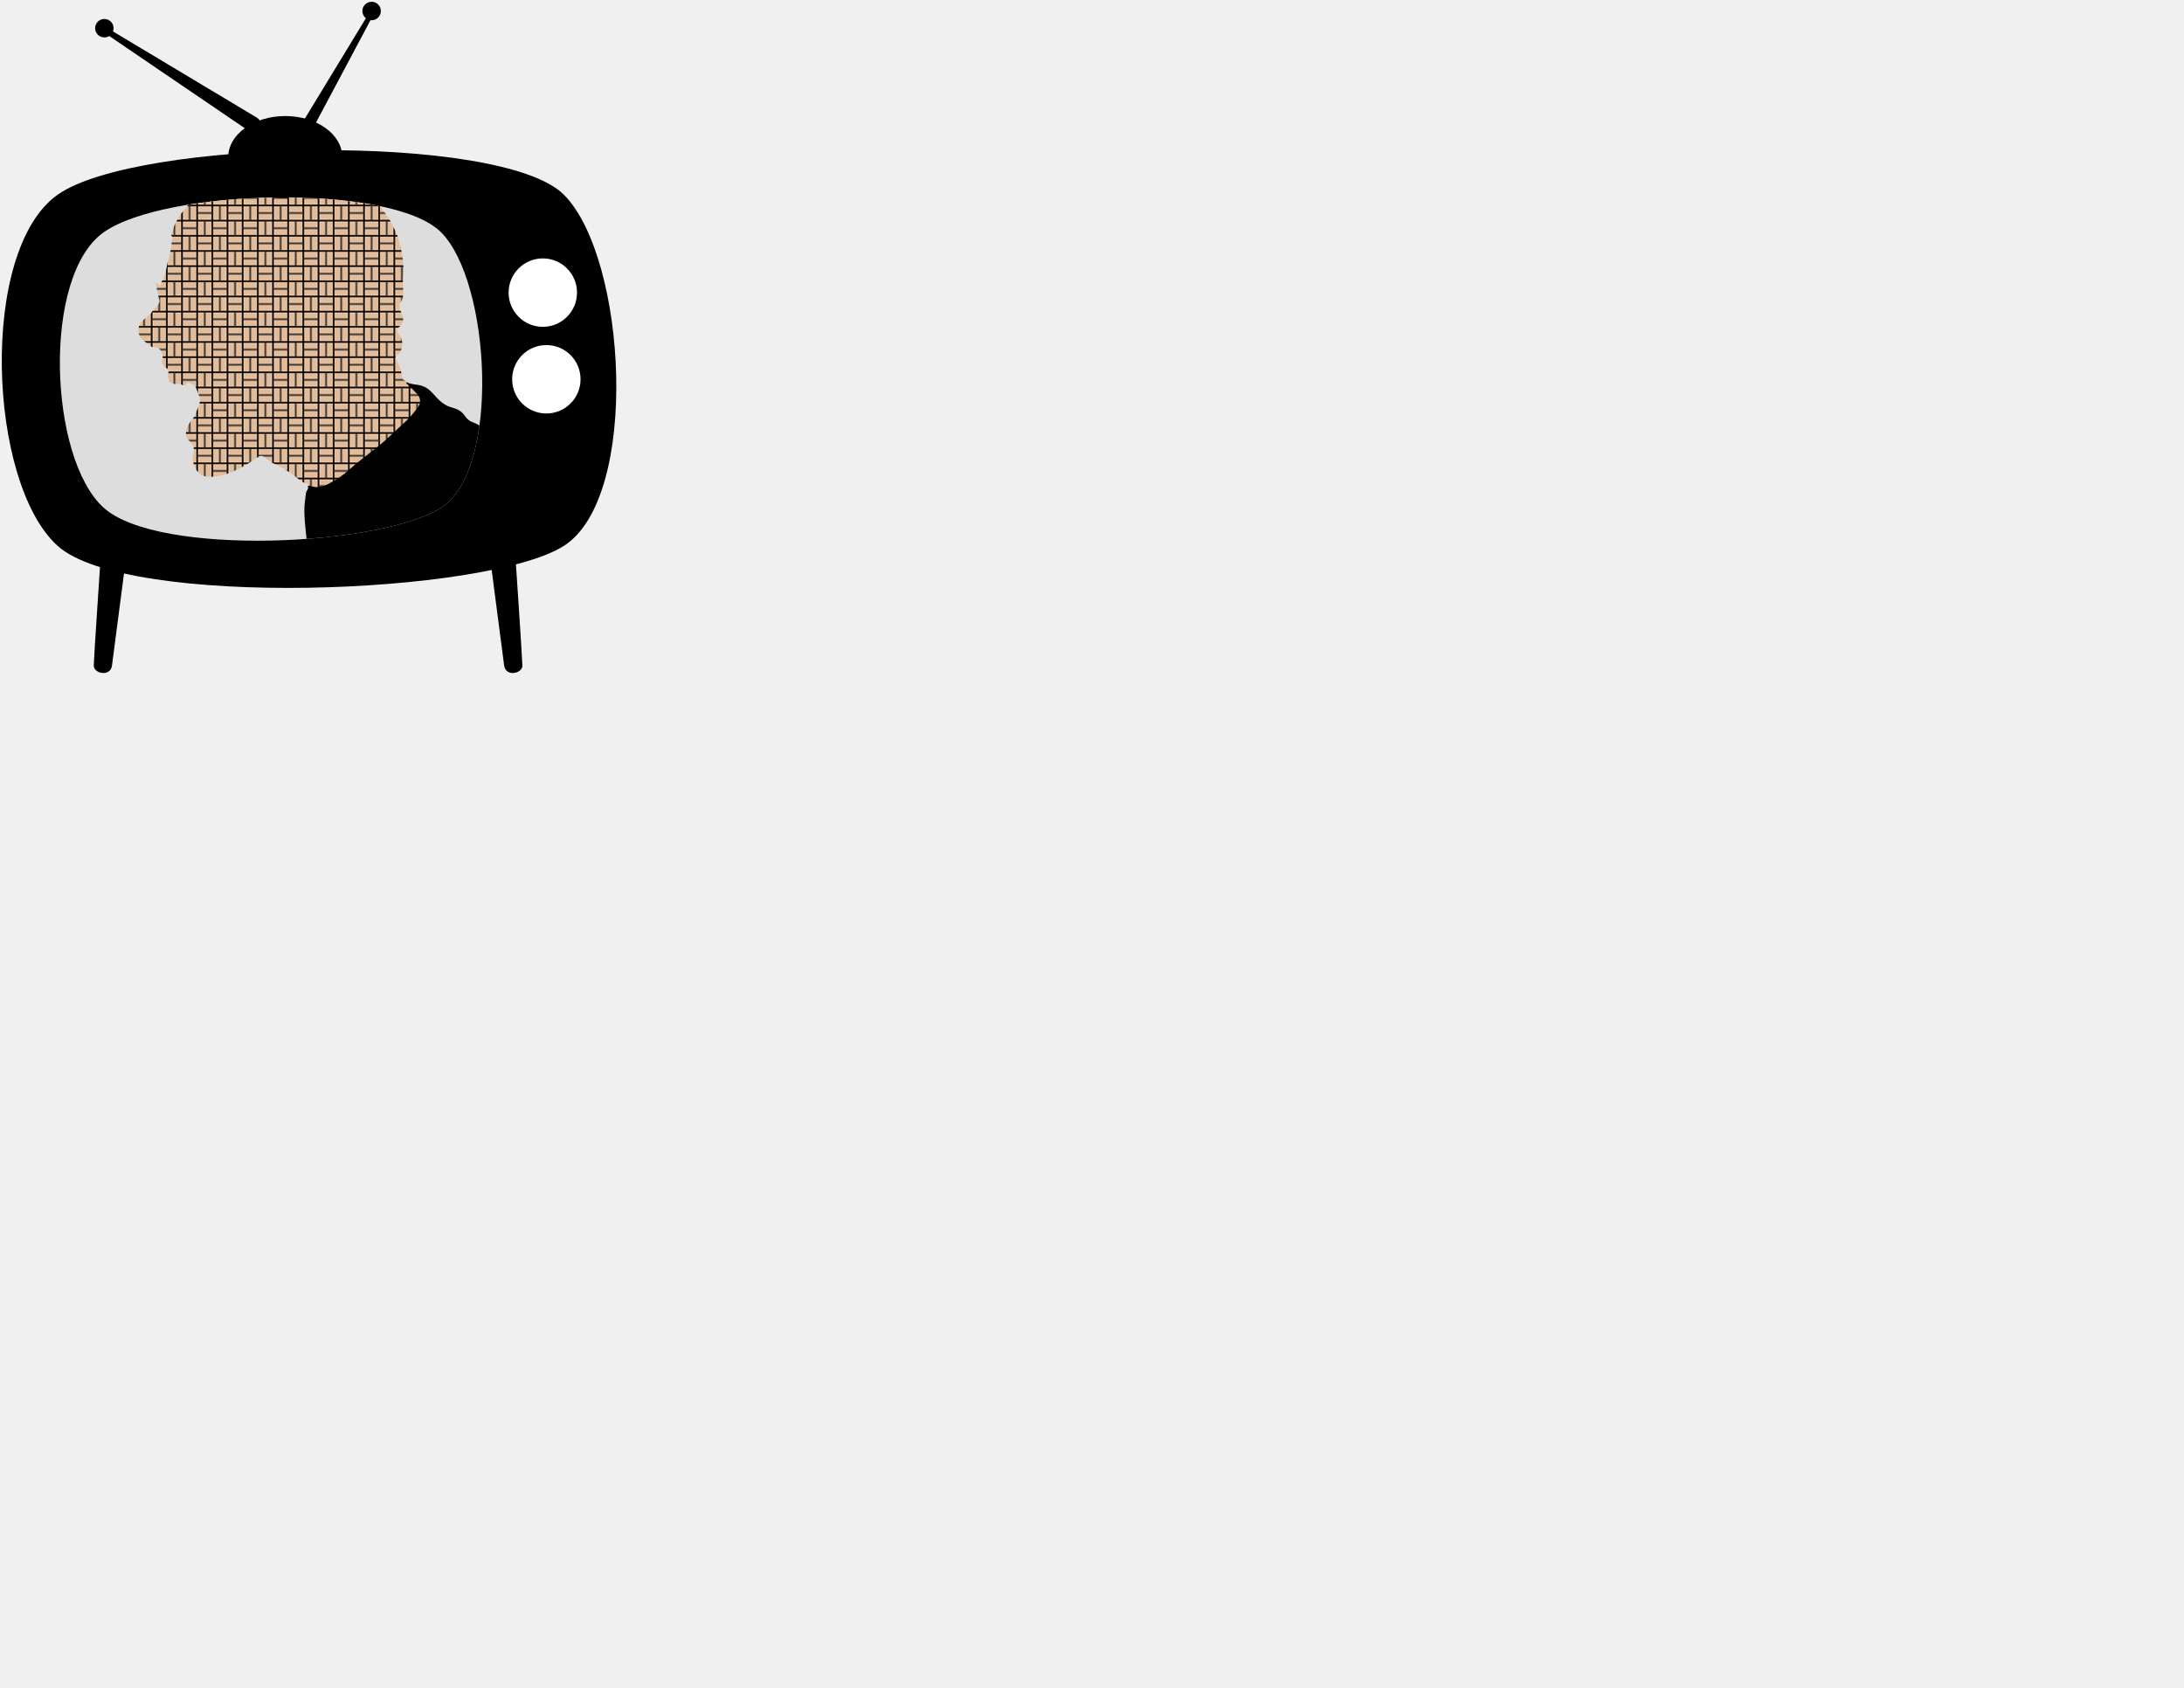
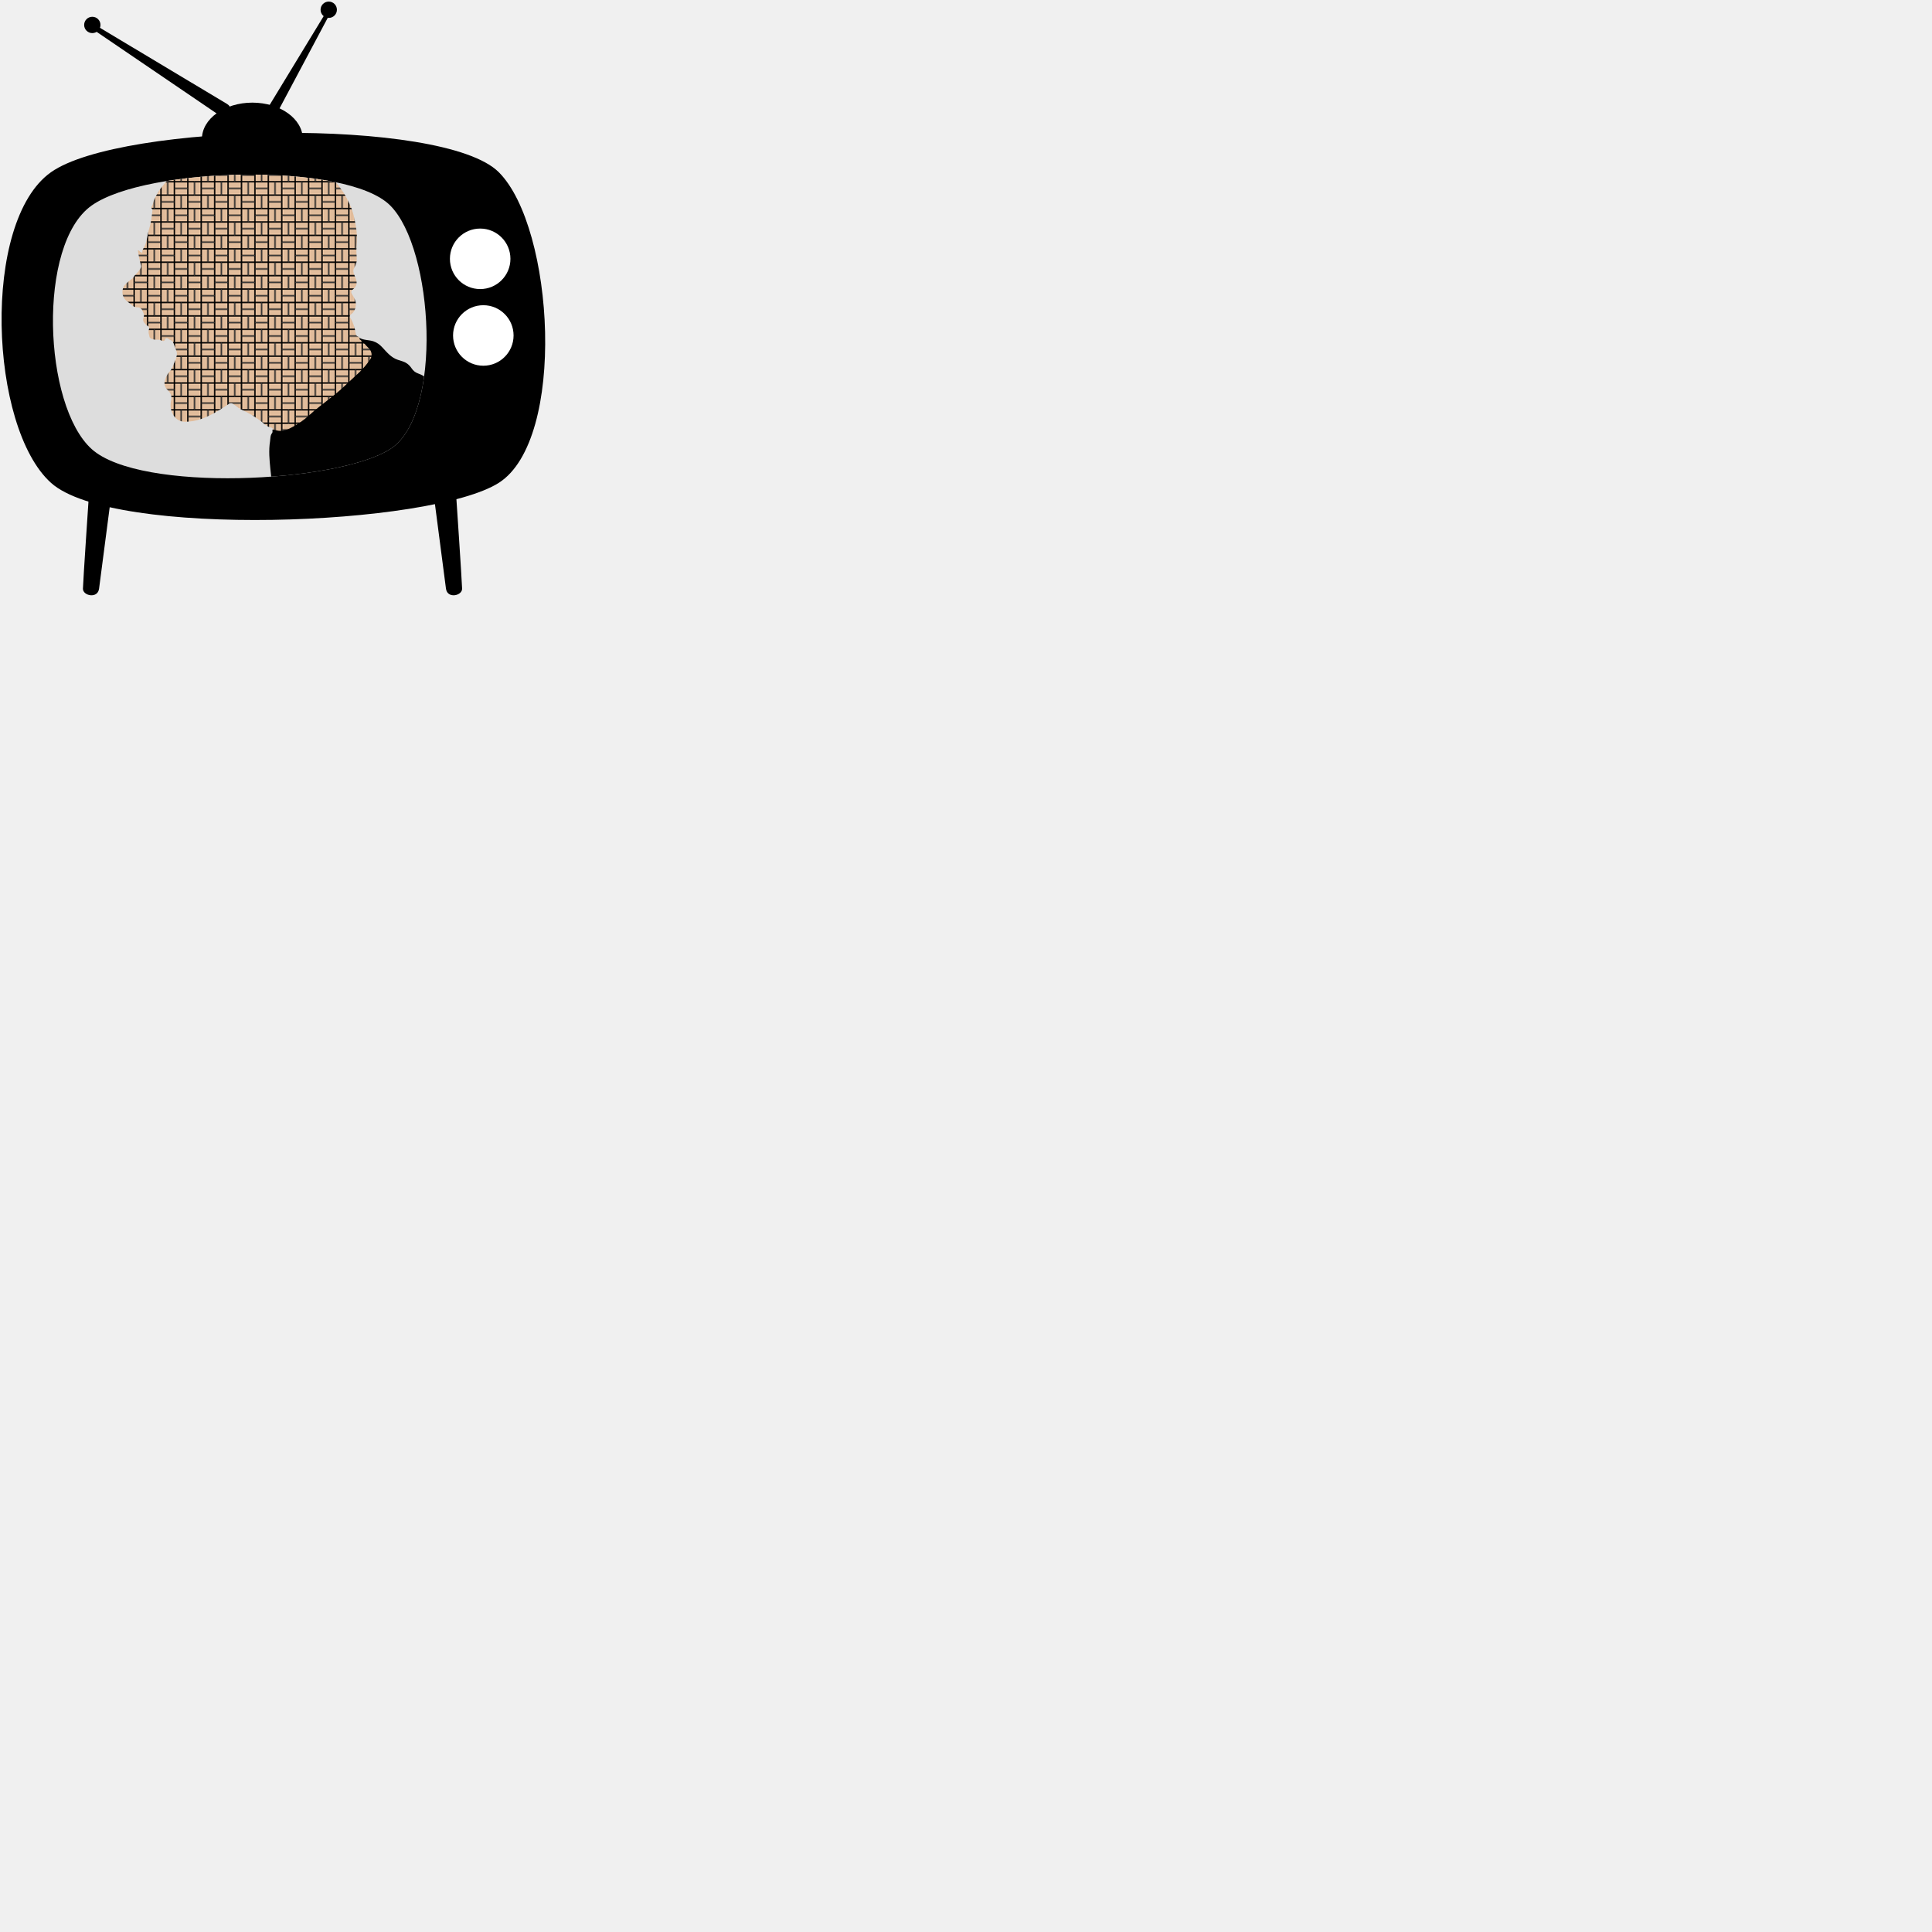
- <svg xmlns="http://www.w3.org/2000/svg" xmlns:xlink="http://www.w3.org/1999/xlink" version="1.1" x="0px" y="0px" width="792px" height="612px" viewBox="0 0 792 612" enable-background="new 0 0 792 612" xml:space="preserve">
+ <svg xmlns="http://www.w3.org/2000/svg" xmlns:xlink="http://www.w3.org/1999/xlink" version="1.1" x="0px" y="0px" viewBox="0 0 792 612" width="2000px" height="2000px" preserveAspectRatio="xMinYMin meet" enable-background="new 0 0      792 612" xml:space="preserve">
  <defs>
    <g id="tv">
      <path id="leg1" d="M36.477,202.464c0,0-2.426,35.944-2.479,38.857c-0.054,2.912,6.047,4.252,6.613,0c0.567-4.252,4.962-38.033,4.962-38.033 L36.477,202.464z" />
      <path id="leg2" d="M186.955,202.464c0,0,2.426,35.944,2.479,38.857c0.054,2.912-6.046,4.252-6.613,0s-4.961-38.033-4.961-38.033 L186.955,202.464z" />
      <path id="tvBack" d="M204.476,197.933c-27.829,17.71-158.271,22.77-183.57,0c-25.3-22.768-28.673-107.099,0-127.337 c28.672-20.24,160.8-22.769,183.57,0S232.305,180.224,204.476,197.933z" />
      <path id="tvScreen" fill="#DDDDDD" d="M159.957,184.103c-21.826,13.892-102.52,17.859-122.361,0c-19.843-17.857-22.486-83.999,0-99.873 c22.489-15.874,104.504-17.858,122.361,0C177.814,102.088,181.783,170.214,159.957,184.103z" />
      <ellipse id="antennaBase" cx="103.445" cy="56.954" rx="20.669" ry="14.882" />
      <path id="antenna1" d="M93.065,42.605L39.015,10.223l-1.171,1.63l52.109,35.432C92.831,49.223,96.447,44.616,93.065,42.605z" />
      <circle id="antennaDot1" cx="37.844" cy="10.223" r="3.347" />
      <path id="antenna2" d="M109.633,44.508l25.315-41.617l1.388,0.694L113.447,46.59C112.197,48.922,108.454,46.555,109.633,44.508z" />
      <circle id="antennaDot2" cx="134.763" cy="3.994" r="3.348" />
      <circle id="dial1" fill="#FFFFFF" cx="196.842" cy="106.101" r="12.405" />
      <circle id="dial2" fill="#FFFFFF" cx="198.13" cy="137.521" r="12.404" />
    </g>
    <clipPath id="screenClip">
      <use xlink:href="#tvScreen" />
    </clipPath>
  </defs>
  <use xlink:href="#tv" />
  <use xlink:href="#G" clip-path="url(#screenClip)" />
  <svg version="1.1" x="0px" y="0px" viewBox="0 0 600 600" enable-background="new 0 0 300 300" xml:space="preserve">
    <defs>
      <path id="shirtShape" fill="#010101" d="M533.011,345.749c2.828,1.308,5.656,2.616,8.485,3.924 c1.975,1.509,4.315,2.499,6.077,4.308c0.017,0.713,0.047,1.426,0.047,2.139c0.003,29.746,0.003,59.491,0.003,89.237 c-48.678,0-97.354,0-146.031,0c-0.229-1.555,0.138-3.069,0.324-4.592c0.482-3.964,0.481-7.936,0.409-11.921 c-0.048-2.607,0.165-5.222,0.331-7.828c0.358-5.611-0.561-11.127-1.111-16.678c-0.692-6.969-1.396-13.949-0.262-20.952 c0.336-2.079,0.076-4.276,1.537-6.091c0.404-0.503,0.318-1.254,0.262-1.906c-0.045-0.507,0.032-0.833,0.647-0.68 c1.719,0.387,3.358,0.998,5.196,0.989c2.524-0.013,4.781-0.714,6.993-1.806c5.462-2.701,10.454-6.048,14.938-10.211 c4.701-4.363,9.925-8.104,14.937-12.099c3.685-2.938,7.413-5.843,10.83-9.15c3.572-3.458,7.351-6.719,10.959-10.157 c3.113-2.967,5.837-6.25,8.283-9.761c1.854-2.663,1.325-6.329-1.192-8.604c-2.144-1.938-3.776-4.419-6.198-6.105 c-0.415-0.29-0.789-0.764-0.422-1.377c3.186,1.803,6.911,1.396,10.268,2.512c2.661,0.886,4.723,2.447,6.667,4.543 c3.379,3.643,6.602,7.648,11.617,9.274c2.454,0.796,4.974,1.361,7.096,2.983c1.216,0.929,2.222,2.038,3.044,3.271 c1.221,1.83,2.78,3.157,4.836,3.873c4.932,1.717,8.731,5.189,12.835,8.194C527.066,343.029,529.975,344.506,533.011,345.749z" />
      <path id="headShape" d="M468.054,306.428c0.118,0.623,0.557,0.974,1.042,1.325c2.962,2.146,5.029,5.158,7.512,7.771 c1.056,1.109,0.433,2.483,0.716,3.699c0.424,1.821-0.552,3.174-1.491,4.363c-3.808,4.817-7.975,9.291-12.616,13.358 c-3.758,3.294-7.221,6.938-11.077,10.125c-4.622,3.822-9.414,7.434-14.174,11.086c-3.797,2.914-7.17,6.376-10.908,9.373 c-4.295,3.443-8.973,6.394-14.242,8.072c-3.008,0.958-6.235,1.198-9.085-0.892c-0.337-0.748-0.931-1.391-1.668-1.509 c-2.935-0.471-4.858-2.56-7.016-4.243c-4.556-3.555-9.415-6.578-14.704-8.916c-1.913-0.845-3.509-2.193-5.181-3.43 c-2.779-2.057-3.251-1.979-6.072-0.041c-6.022,4.136-12.252,7.811-19.22,10.271c-3.883,1.372-7.762,2.002-11.783,2.089 c-4.423,0.095-8.097-2.627-9.789-6.748c-1.242-3.027-1.5-6.06-0.709-9.19c0.809-3.203-0.534-5.729-2.701-7.771 c-2.067-1.947-2.64-4.34-2.082-6.772c0.568-2.475,1.729-4.885,3.51-6.824c1.352-1.473,2.24-3.281,2.872-5.031 c0.851-2.356,2.189-4.542,2.564-7.109c0.162-1.113,0.158-2.113-0.191-3.102c-0.814-2.304-1.659-4.601-2.612-6.848 c-0.577-1.361-2.21-1.438-3.253-2.277c-1.151-0.928-2.182-1.117-2.907,0.699c-0.472,1.179-1.643,0.793-2.564,0.376 c-0.991-0.449-1.886-0.747-3.092-0.604c-1.642,0.193-3.344-0.188-4.882-1.037c-1.031-0.57-0.865-1.553-1.122-2.435 c-0.414-1.415-0.563-2.949-0.121-4.209c0.558-1.591-0.269-2.184-1.238-2.801c-0.948-0.604-1.647-1.414-2.323-2.267 c-1.034-1.306-0.879-2.733-0.345-4.169c0.695-1.864-0.49-3.398-1.071-4.927c-0.645-1.693-2.273-2.368-4.228-2.314 c-1.513,0.041-2.742-0.918-3.885-1.872c-1.162-0.97-2.318-1.949-3.521-2.867c-3.775-2.883-4.233-8.564-1.112-12.148 c1.52-1.746,3.422-3.007,5.18-4.411c1.207-0.964,1.685-2.348,2.776-3.383c1.466-1.389,2.941-3.039,3.793-4.993 c0.45-1.033-0.155-2.093-0.41-3.085c-0.816-3.172-1.383-6.38-1.86-9.624c1.213-0.168,1.388,1.128,2.254,1.362 c0.409,0.111,1.14,0.646,1.062-0.1c-0.186-1.81,1.116-2.958,1.729-4.349c1.862-4.233,2.054-8.85,3.409-13.184 c1.346-4.307,1.881-8.77,2.344-13.239c0.042-0.411,0.271-0.885-0.058-1.196c-0.865-0.822-0.96-1.37-0.197-2.544 c0.918-1.412,0.965-3.539,1.731-4.866c1.149-1.991,1.979-4.163,3.27-6.086c2.257-3.359,5.104-6.25,7.476-9.524 c0.547-0.754,1.823-1.485,2.824-2.148c3.323-2.2,6.82-4.084,10.31-5.992c2.7-1.477,5.556-2.557,8.437-3.599 c0.874-0.317,1.639-0.991,2.525-1.213c2.135-0.534,4.215-1.254,6.373-1.743c2.676-0.607,5.533-0.511,8.072-1.86 c1.097-0.583,2.517-0.548,3.729-0.713c3.606-0.49,7.224-1.067,10.919-0.948c1.865,0.061,3.844-0.284,5.684-0.325 c2.62-0.058,5.221-0.666,7.85-0.377c0.736,0.081,1.428-0.014,1.606-0.937c0.175-0.247,0.291-0.587,0.709-0.455 c0.524,0.916,1.162,1.4,2.262,0.797c0.92-0.504,1.577,0.52,2.577,0.535c2.395,0.037,4.913-0.289,7.183,0.358 c1.276,0.364,2.106,0.284,3.194-0.148c0.474-0.188,1.188-0.273,1.666,0.265c1.549,1.739,3.875,1.675,5.83,2.455 c2.221,0.886,4.559,1.479,6.847,2.198c4.874,1.531,9.279,4.062,13.771,6.416c4.61,2.416,8.126,6.077,11.621,9.808 c2.118,2.261,3.898,4.75,5.63,7.301c2.211,3.256,3.905,6.766,5.567,10.322c2.386,5.107,3.351,10.614,4.341,16.033 c0.887,4.851,0.84,9.888,0.429,14.883c-0.243,2.952,0.021,5.956,0.181,8.93c0.133,2.477-0.591,4.705-1.841,6.737 c-0.944,1.536-0.856,3.004-0.312,4.552c0.39,1.109,0.863,2.19,1.302,3.283c1.408,3.508,0.899,6.014-2.012,8.349 c-1.462,1.173-1.642,2.083-0.629,3.71c1.443,2.32,2.984,4.643,2.814,7.664c-0.166,2.958-1.101,5.447-3.537,7.159 c-1.197,0.842-1.297,1.513-0.546,2.733c2.127,3.46,3.266,7.322,3.925,11.283c0.205,1.239,0.437,2.055,1.611,2.568 C467.202,305.564,467.768,305.858,468.054,306.428z" />
      <g id="tileRects">
        <rect id="tileRectWhite" x="0" y="0" width="10" height="5" fill="#000000" />
        <rect id="tileRectBlack" x="0.5" y="0.5" width="9.0" height="4.0" fill="#E1BC9B" />
      </g>
      <g id="tileSquare">
        <use xlink:href="#tileRects" />
        <use xlink:href="#tileRects" transform="translate(0,5)" />
      </g>
      <g id="tilePatternUnit">
        <use xlink:href="#tileSquare" />
        <g id="shiftDown" transform="translate(10,10) rotate(90)">
          <use xlink:href="#tileSquare" />
        </g>
        <g id="shiftOver" transform="translate(10,10) rotate(-90)">
          <use xlink:href="#tileSquare" />
        </g>
        <g id="shiftDownAndOver" transform="translate(10,10) skewX(0)">
          <use xlink:href="#tileSquare" />
        </g>
      </g>
      <pattern id="tilePattern" x="0" y="0" width="20" height="20" patternContentUnits="userSpaceOnUse" patternUnits="userSpaceOnUse" data-patternTransform="scale(1.5) skewY(15) rotate(30)">
        <use xlink:href="#tilePatternUnit" />
      </pattern>
      <pattern id="tilePatternSimple" x="0" y="0" width="12" height="7" patternContentUnits="userSpaceOnUse" patternUnits="userSpaceOnUse">
        <use xlink:href="#tileRect" />
      </pattern>
      <g id="G" transform="translate(-110,-30) scale(0.55)">
        <use xlink:href="#headShape" fill="url(#tilePattern)" />
        <use xlink:href="#shirtShape" />
      </g>
    </defs>
  </svg>
</svg>
